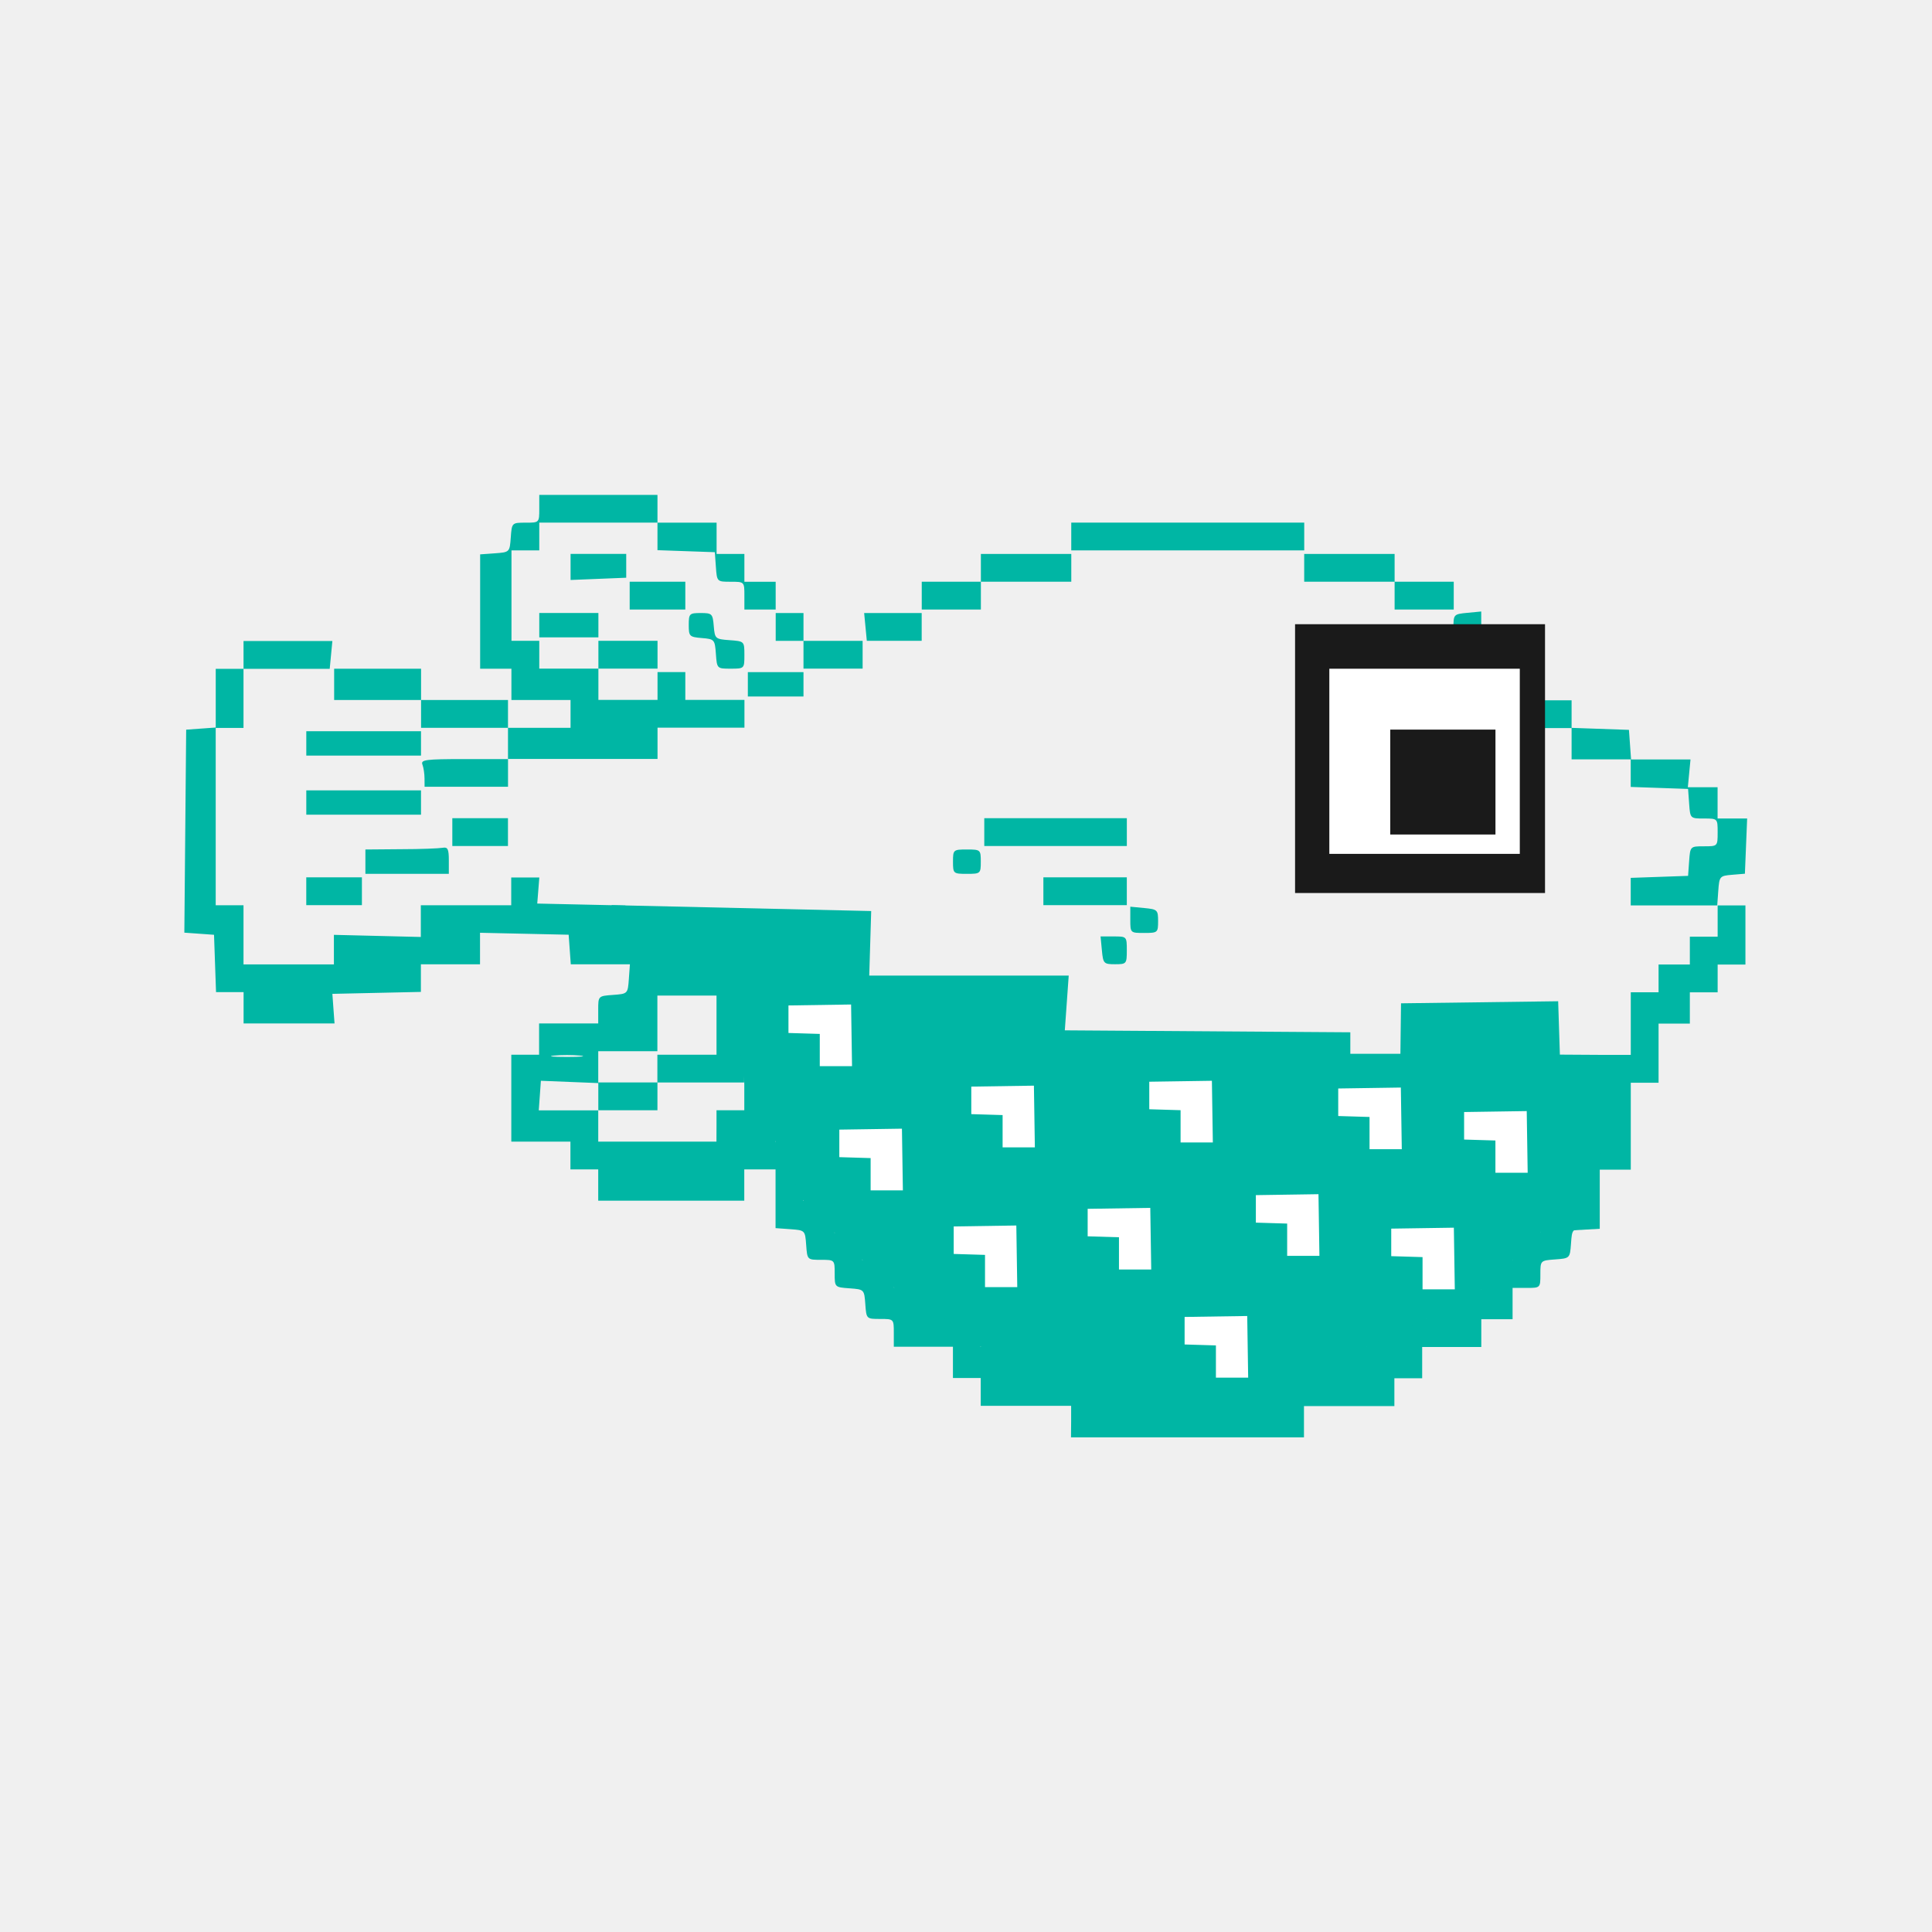
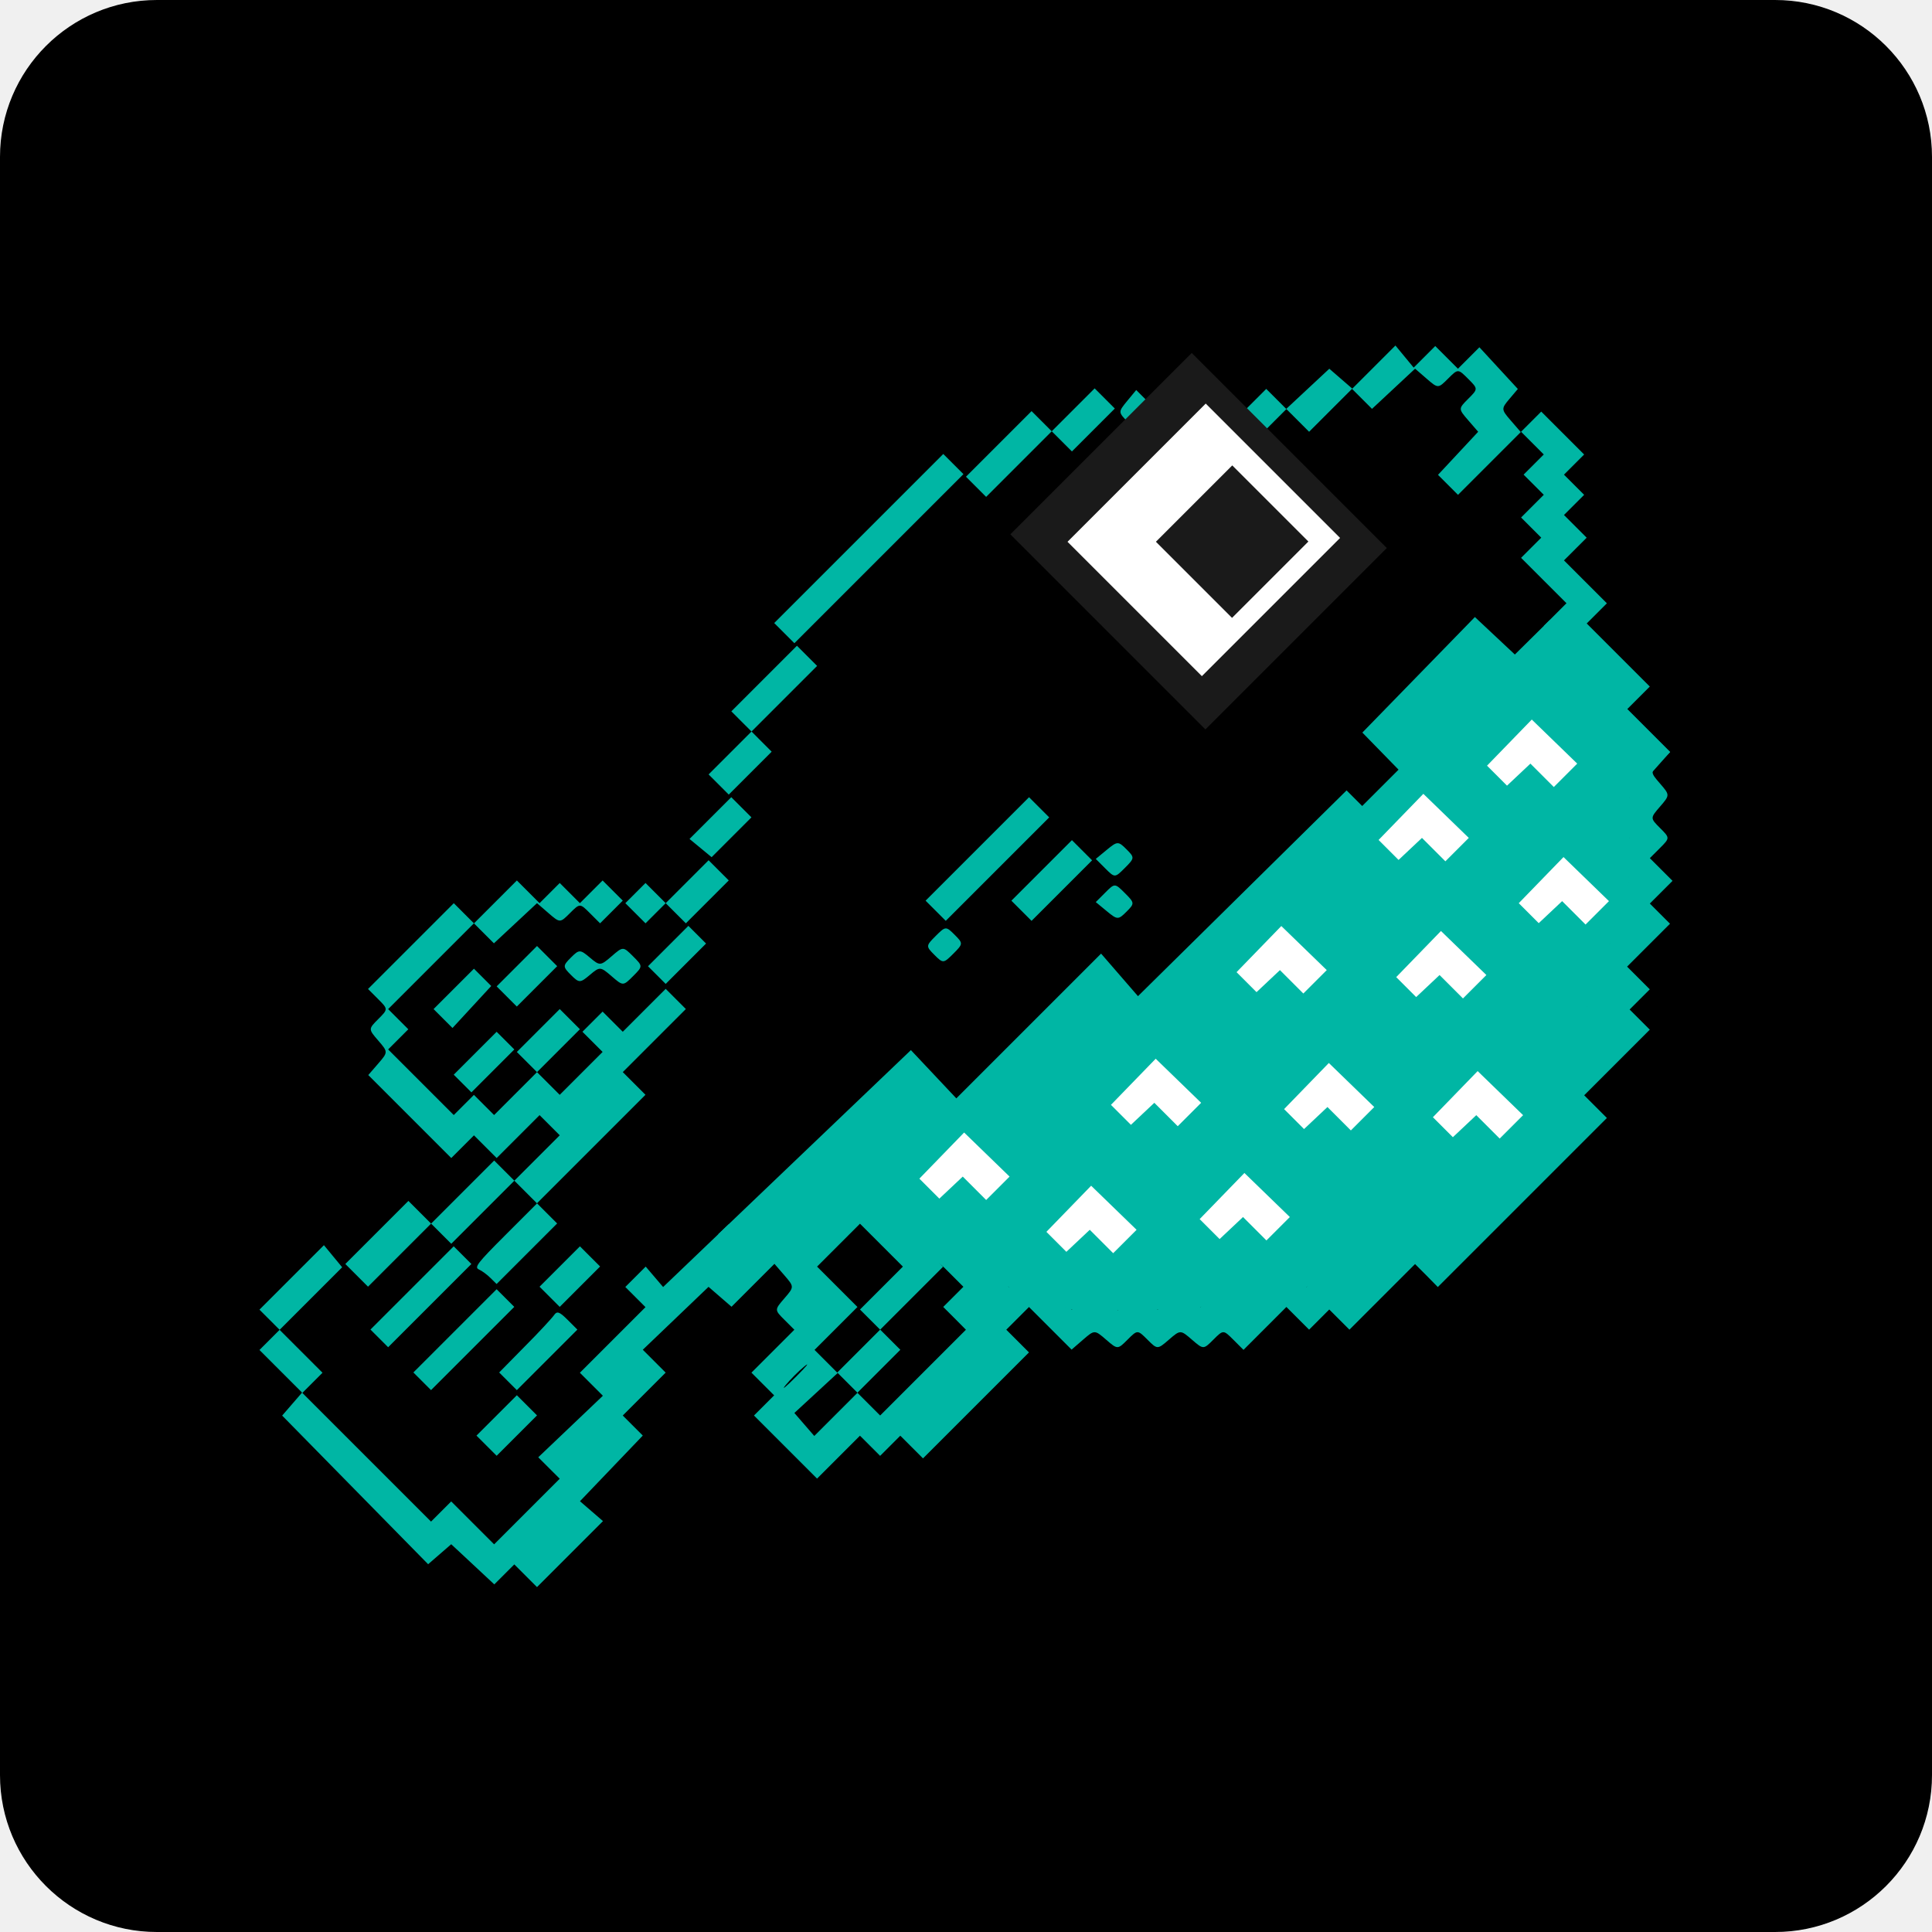
- <svg xmlns="http://www.w3.org/2000/svg" width="300" height="300" viewBox="0 0 79.375 79.375" version="1.1" id="svg1" xml:space="preserve">
+ <svg xmlns="http://www.w3.org/2000/svg" xmlns:xlink="http://www.w3.org/1999/xlink" width="300" height="300" viewBox="0 0 79.375 79.375" version="1.1" id="svg1" xml:space="preserve">
  <defs id="defs1">
+     <linearGradient id="linearGradient5">
+       <stop style="stop-color:#fcfcfc;stop-opacity:1;" offset="0" id="stop5" />
+       <stop style="stop-color:#fcfcfc;stop-opacity:0;" offset="1" id="stop6" />
+     </linearGradient>
    <pattern id="stripePattern" patternUnits="userSpaceOnUse" width="8" height="1.882">
      <rect width="8" height="0.47" fill="#ffffff" opacity="0.38" id="rect1" />
    </pattern>
    <clipPath id="logoClip">
      <g transform="matrix(1.501352,0,0,1.501352,2040.375,2008.445)" id="g14">
        <g transform="translate(-0.6078345,-0.7141016)" id="g3">
          <path style="fill:#00b6a4;fill-opacity:1;stroke-width:0.444" d="m -1327.134,-1303.205 v -0.529 h -1.529 -1.529 v -0.47 -0.47 h -0.47 -0.47 v -0.529 -0.529 h -1 -1 v -0.47 c 0,-0.469 0,-0.47 -0.464,-0.47 -0.461,0 -0.464,0 -0.5,-0.5 -0.036,-0.497 -0.039,-0.5 -0.536,-0.536 -0.497,-0.036 -0.5,-0.038 -0.5,-0.5 0,-0.461 0,-0.464 -0.464,-0.464 -0.462,0 -0.464,0 -0.5,-0.5 -0.036,-0.497 -0.039,-0.5 -0.536,-0.536 l -0.5,-0.036 v -0.993 -0.993 h -0.529 -0.529 v 0.529 0.529 h -2.47 -2.47 v -0.529 -0.529 h -0.47 -0.47 v -0.47 -0.47 h -1 -1 v -1.47 -1.47 h 0.47 0.47 v -0.529 -0.529 h 1 1 v -0.464 c 0,-0.461 0,-0.464 0.5,-0.5 0.497,-0.036 0.5,-0.039 0.536,-0.536 l 0.036,-0.5 h -1 -1 l -0.036,-0.5 -0.036,-0.5 -1.499,-0.033 -1.499,-0.033 v 0.533 0.533 h -1 -1 v 0.467 0.467 l -1.497,0.033 -1.497,0.033 0.036,0.5 0.037,0.5 h -1.538 -1.538 v -0.529 -0.529 h -0.466 -0.466 l -0.034,-0.97 -0.034,-0.97 -0.502,-0.036 -0.502,-0.036 0.031,-3.433 0.031,-3.433 0.5,-0.036 0.5,-0.036 v -0.993 -0.993 h 0.47 0.47 v -0.47 -0.47 h 1.502 1.503 l -0.045,0.47 -0.045,0.47 h -1.458 -1.458 v 1 1 h -0.47 -0.47 v 2.999 2.999 h 0.47 0.47 v 1 1 h 1.529 1.529 l -2e-4,-0.5 -2e-4,-0.5 1.47,0.036 1.47,0.036 v -0.536 -0.536 h 1.529 1.529 v -0.47 -0.47 h 0.475 0.475 l -0.035,0.441 -0.035,0.441 1.493,0.033 1.493,0.033 0.036,0.496 0.036,0.496 1.499,0.033 1.5,0.033 v 0.467 c 0,0.466 0,0.467 0.47,0.467 h 0.47 v 1.999 1.999 h 0.529 0.529 v 1 1 h 0.47 0.47 v 1 1 h 0.529 0.529 v 0.542 0.541 l 0.47,-0.045 0.47,-0.045 v 0.503 0.503 h 0.529 0.529 v 0.466 0.466 l 0.97,0.034 0.97,0.034 0.036,0.5 c 0.036,0.497 0.038,0.5 0.5,0.5 0.462,0 0.464,0 0.464,0.467 v 0.467 l 1.492,0.033 1.492,0.033 0.01,0.47 0.01,0.47 4.028,0.031 4.028,0.031 v -0.531 -0.531 h 1 1 v -0.47 -0.47 h 1.009 1.009 l -0.036,-0.5 -0.035,-0.5 h 0.968 0.968 l -3e-4,-0.5 -10e-5,-0.5 h 0.529 0.529 v -0.47 -0.47 h 0.47 0.47 v -0.529 -0.529 h 0.529 0.529 v -1 -1 h 0.47 0.47 v -1.47 -1.47 h 0.529 0.529 v -1.058 -1.058 h 0.47 0.47 v -0.47 -0.47 h 0.529 0.529 v -0.47 -0.47 h 0.47 0.47 v -0.529 -0.529 h -1.47 -1.47 v -0.466 -0.466 l 0.97,-0.034 0.97,-0.034 0.036,-0.5 c 0.036,-0.497 0.038,-0.5 0.5,-0.5 0.463,0 0.464,0 0.464,-0.47 0,-0.469 0,-0.47 -0.464,-0.47 -0.461,0 -0.464,0 -0.5,-0.5 l -0.036,-0.5 -0.97,-0.034 -0.97,-0.034 v -0.466 -0.466 h -1 -1 v -0.529 -0.529 h -0.529 -0.529 v -0.47 -0.47 h -0.47 -0.47 v -0.529 -0.529 h -0.529 -0.529 v -0.47 -0.47 h -0.47 c -0.468,0 -0.47,0 -0.47,-0.458 0,-0.449 0.01,-0.459 0.47,-0.503 l 0.47,-0.045 v 0.503 0.503 h 0.529 0.529 v 0.47 0.47 h 0.47 0.47 v 0.529 0.529 h 0.529 0.529 v 0.466 0.466 l 0.97,0.034 0.97,0.034 0.036,0.5 0.036,0.5 h 1.005 1.005 l -0.045,0.47 -0.045,0.47 h 0.503 0.503 v 0.529 0.529 l 0.5,-2e-4 0.5,-3e-4 -0.038,0.934 -0.038,0.934 -0.432,0.036 c -0.418,0.035 -0.433,0.053 -0.468,0.536 l -0.036,0.5 h 0.477 0.477 v 1 1 h -0.47 -0.47 v 0.47 0.47 h -0.47 -0.47 v 0.529 0.529 h -0.529 -0.529 v 1 1 h -0.47 -0.47 v 1.47 1.47 h -0.529 -0.529 v 1 1 h -0.464 c -0.461,0 -0.464,0 -0.5,0.5 -0.036,0.497 -0.039,0.5 -0.536,0.536 -0.497,0.036 -0.5,0.038 -0.5,0.5 0,0.462 0,0.464 -0.47,0.464 h -0.47 v 0.529 0.529 h -0.529 -0.529 v 0.47 0.47 h -1 -1 v 0.529 0.529 h -0.47 -0.47 v 0.47 0.47 h -1.529 -1.529 v 0.529 0.529 h -3.94 -3.94 z m -11.995,-9.996 v -0.529 h 0.47 0.47 v -0.47 -0.47 h -1.47 -1.47 v -0.47 -0.47 h 1 1 v -1 -1 h -1 -1 v 0.941 0.941 h -1 -1 v 0.539 0.539 l -0.97,-0.039 -0.97,-0.039 -0.036,0.5 -0.036,0.5 h 1.006 1.006 v 0.529 0.529 h 1.999 1.999 z m -3.998,-1 v -0.47 h 1 1 v 0.47 0.47 h -1 -1 z m -0.617,-1.379 c -0.242,-0.025 -0.639,-0.025 -0.882,0 -0.242,0.025 -0.044,0.046 0.441,0.046 0.485,0 0.684,-0.021 0.441,-0.046 z m 17.65,-3.56 -0.045,-0.47 h 0.444 c 0.44,0 0.444,0 0.444,0.47 0,0.456 -0.012,0.47 -0.399,0.47 -0.38,0 -0.402,-0.023 -0.444,-0.47 z m 0.961,-1.032 v -0.444 l 0.47,0.045 c 0.448,0.043 0.47,0.064 0.47,0.444 0,0.387 -0.014,0.399 -0.47,0.399 -0.466,0 -0.47,0 -0.47,-0.444 z m -27.872,-0.967 v -0.47 h 0.941 0.941 v 0.47 0.47 h -0.941 -0.941 z m 24.932,0 v -0.47 h 1.411 1.411 v 0.47 0.47 h -1.411 -1.411 z m -22.932,-1 v -0.412 l 1.205,-0.01 c 0.663,0 1.298,-0.027 1.411,-0.048 0.168,-0.032 0.206,0.046 0.206,0.421 v 0.46 h -1.411 -1.411 z m 19.875,0 c 0,-0.402 0.011,-0.412 0.47,-0.412 0.459,0 0.47,0.01 0.47,0.412 0,0.402 -0.011,0.412 -0.47,0.412 -0.459,0 -0.47,-0.01 -0.47,-0.412 z m -16.935,-1 v -0.47 h 0.941 0.941 v 0.47 0.47 h -0.941 -0.941 z m 17.993,0 v -0.47 h 2.411 2.411 v 0.47 0.47 h -2.411 -2.411 z m 14.932,-0.494 c 0,-0.02 -0.015,-0.472 -0.029,-1.006 l -0.026,-0.97 0.97,10e-5 0.97,10e-5 v 0.983 0.983 l -0.941,0.023 c -0.517,0.013 -0.943,0.01 -0.945,-0.013 z m -37.864,-0.506 v -0.412 h 1.94 1.94 v 0.412 0.411 h -1.94 -1.94 z m 3.999,-0.814 c 0,-0.156 -0.032,-0.368 -0.071,-0.47 -0.063,-0.164 0.108,-0.186 1.411,-0.186 h 1.483 v -0.529 -0.529 h -1.47 -1.47 v -0.47 -0.47 h -1.47 -1.47 v -0.529 -0.529 h 1.47 1.47 v 0.529 0.529 h 1.47 1.47 v 0.47 0.47 h 1.058 1.058 v -0.47 -0.47 h -1 -1 v -0.529 -0.529 h -0.529 -0.529 v -1.934 -1.934 l 0.5,-0.036 c 0.497,-0.036 0.5,-0.039 0.536,-0.536 0.036,-0.497 0.038,-0.5 0.5,-0.5 0.463,0 0.464,0 0.464,-0.47 v -0.47 h 1.999 1.999 v 0.47 0.47 h 1 1 v 0.529 0.529 h 0.47 0.47 v 0.47 0.47 h 0.529 0.529 v 0.47 0.47 h -0.529 -0.529 v -0.47 c 0,-0.469 0,-0.47 -0.464,-0.47 -0.461,0 -0.464,0 -0.5,-0.5 l -0.036,-0.5 -0.97,-0.034 -0.97,-0.034 v -0.466 -0.466 h -1.999 -1.999 v 0.47 0.47 h -0.47 -0.47 v 1.529 1.529 h 0.47 0.47 v 0.47 0.47 h 1 1 v -0.47 -0.47 h 1 1 v 0.47 0.47 h -1 -1 v 0.529 0.529 h 1 1 v -0.47 -0.47 h 0.47 0.47 v 0.47 0.47 h 1 1 v 0.47 0.47 h -1.47 -1.47 v 0.529 0.529 h -2.528 -2.529 v 0.47 0.47 h -1.411 -1.411 z m -3.999,-1.186 v -0.412 h 1.94 1.94 v 0.412 0.412 h -1.94 -1.94 z m 14.935,-1.999 v -0.412 h 0.941 0.941 v 0.412 0.412 h -0.941 -0.941 z m -1.081,-1.029 c -0.035,-0.485 -0.049,-0.501 -0.477,-0.536 -0.417,-0.035 -0.441,-0.059 -0.441,-0.441 0,-0.383 0.022,-0.405 0.405,-0.405 0.383,0 0.406,0.024 0.441,0.441 0.036,0.428 0.051,0.442 0.536,0.477 0.497,0.036 0.5,0.038 0.5,0.5 0,0.461 0,0.464 -0.464,0.464 -0.461,0 -0.464,0 -0.5,-0.5 z m 2.963,0.029 v -0.47 h -0.47 -0.47 v -0.47 -0.47 h 0.47 0.47 v 0.47 0.47 h 1 1 v 0.47 0.47 h -1 -1 z m 2.097,-0.941 -0.045,-0.47 h 0.973 0.973 v 0.47 0.47 h -0.928 -0.928 z m -11.034,-0.059 v -0.412 h 1 1 v 0.412 0.412 h -1 -1 z m 3.058,-1 v -0.47 h 0.941 0.941 v 0.47 0.47 h -0.941 -0.941 z m 9.879,0 v -0.47 h 1 1 v -0.47 -0.47 h 1.529 1.529 v 0.47 0.47 h -1.529 -1.529 v 0.47 0.47 h -1 -1 z m 15.994,0 v -0.47 h -1.529 -1.529 v -0.47 -0.47 h 1.529 1.529 v 0.47 0.47 h 1 1 v 0.47 0.47 h -1 -1 z m -27.872,-0.97 2e-4,-0.441 h 0.941 0.941 v 0.403 0.403 l -0.941,0.038 -0.941,0.038 z m 16.935,-1.029 v -0.47 h 3.94 3.94 v 0.47 0.47 h -3.94 -3.94 z" id="use1" />
          <path style="fill:#00b6a4;fill-opacity:1;stroke:#d90200;stroke-width:0;stroke-linecap:round;stroke-linejoin:round;paint-order:stroke markers fill" d="m -1342.679,-1320.669 8.782,0.2 -0.066,2.183 h 6.747 l -0.132,1.852 9.657,0.066 v 0.728 h 1.694 l 0.021,-1.708 5.315,-0.07 0.058,1.805 1.614,0.01 -0.265,3.881 v 1.999 l -1.999,0.117 -0.941,0.941 -1.058,1 -1.865,1 -2.017,0.941 -1.917,1.447 -8.184,-0.039 -2.957,-1.416 -0.85,-0.7 -2.09,-1.302 -1.058,-0.931 -0.941,-0.916 -1.058,-1.083 -0.941,-1.999 -1.058,-2 -0.463,-3.518 -2.157,-0.593 -1.551,-0.82 z" id="use2" />
          <g id="use3" transform="matrix(1.217365,0,0,1.296818,271.6676,394.5894)" style="display:inline">
            <rect style="fill:#1a1a1a;stroke:#d90200;stroke-width:0;stroke-linecap:round;stroke-linejoin:round;paint-order:stroke markers fill" id="rect2" width="6.945" height="7.011" x="-1307.108" y="-1329.994" />
            <rect style="fill:#ffffff;stroke:#d90200;stroke-width:0;stroke-linecap:round;stroke-linejoin:round;paint-order:stroke markers fill" id="rect3" width="5.292" height="4.829" x="-1306.156" y="-1328.833" />
            <rect style="fill:#1a1a1a;stroke:#d90200;stroke-width:0;stroke-linecap:round;stroke-linejoin:round;paint-order:stroke markers fill" id="rect4" width="2.923" height="2.736" x="-1304.463" y="-1327.245" />
          </g>
        </g>
        <path style="fill:#ffffff;fill-opacity:1;stroke:#d90200;stroke-width:0;stroke-linecap:round;stroke-linejoin:round;paint-order:stroke markers fill" d="m -1318.708,-1315.181 2.118,-0.032 0.032,2.086 h -1.091 v -1.091 l -1.059,-0.032 z" id="use4" />
        <path style="fill:#ffffff;fill-opacity:1;stroke:#d90200;stroke-width:0;stroke-linecap:round;stroke-linejoin:round;paint-order:stroke markers fill" d="m -1321.494,-1311.574 2.118,-0.032 0.032,2.085 h -1.091 v -1.091 l -1.059,-0.032 z" id="use5" />
        <path style="fill:#ffffff;fill-opacity:1;stroke:#d90200;stroke-width:0;stroke-linecap:round;stroke-linejoin:round;paint-order:stroke markers fill" d="m -1325.099,-1315.41 2.118,-0.032 0.032,2.086 h -1.091 v -1.091 l -1.059,-0.032 z" id="use6" />
        <path style="fill:#ffffff;fill-opacity:1;stroke:#d90200;stroke-width:0;stroke-linecap:round;stroke-linejoin:round;paint-order:stroke markers fill" d="m -1327.183,-1311.111 2.118,-0.032 0.032,2.085 h -1.091 v -1.091 l -1.059,-0.032 z" id="use7" />
        <path style="fill:#ffffff;fill-opacity:1;stroke:#d90200;stroke-width:0;stroke-linecap:round;stroke-linejoin:round;paint-order:stroke markers fill" d="m -1331.119,-1315.245 2.118,-0.032 0.032,2.086 h -1.091 v -1.091 l -1.059,-0.032 z" id="use8" />
        <path style="fill:#ffffff;fill-opacity:1;stroke:#d90200;stroke-width:0;stroke-linecap:round;stroke-linejoin:round;paint-order:stroke markers fill" d="m -1335.583,-1313.79 2.118,-0.032 0.032,2.086 h -1.091 v -1.091 l -1.059,-0.032 z" id="use9" />
        <path style="fill:#ffffff;fill-opacity:1;stroke:#d90200;stroke-width:0;stroke-linecap:round;stroke-linejoin:round;paint-order:stroke markers fill" d="m -1337.303,-1317.99 2.118,-0.032 0.032,2.086 h -1.091 v -1.091 l -1.059,-0.032 z" id="use10" />
        <path style="fill:#ffffff;fill-opacity:1;stroke:#d90200;stroke-width:0;stroke-linecap:round;stroke-linejoin:round;paint-order:stroke markers fill" d="m -1331.714,-1310.515 2.118,-0.032 0.032,2.085 h -1.091 v -1.091 l -1.059,-0.032 z" id="use11" />
        <path style="fill:#ffffff;fill-opacity:1;stroke:#d90200;stroke-width:0;stroke-linecap:round;stroke-linejoin:round;paint-order:stroke markers fill" d="m -1323.904,-1307.454 2.118,-0.032 0.032,2.086 h -1.091 v -1.091 l -1.059,-0.032 z" id="use12" />
        <path style="fill:#ffffff;fill-opacity:1;stroke:#d90200;stroke-width:0;stroke-linecap:round;stroke-linejoin:round;paint-order:stroke markers fill" d="m -1316.915,-1310.441 2.118,-0.032 0.032,2.086 h -1.091 v -1.091 l -1.059,-0.032 z" id="use13" />
        <path style="fill:#ffffff;fill-opacity:1;stroke:#d90200;stroke-width:0;stroke-linecap:round;stroke-linejoin:round;paint-order:stroke markers fill" d="m -1314.45,-1314.385 2.118,-0.032 0.032,2.086 h -1.091 v -1.091 l -1.059,-0.032 z" id="use14" />
      </g>
    </clipPath>
+     <radialGradient xlink:href="#linearGradient5" id="radialGradient6" cx="39.688" cy="39.688" fx="39.688" fy="39.688" r="39.688" gradientUnits="userSpaceOnUse" />
  </defs>
-   <g id="g1">
-     <g id="layer1" transform="matrix(1.214654,0,0,1.214654,1656.754,1642.21)">
+   <rect style="fill:#000000;stroke:url(#radialGradient6);stroke-width:0;stroke-linecap:round;stroke-linejoin:round;paint-order:stroke markers fill;stroke-dasharray:none" id="rect5" width="79.375" height="79.375" x="0" y="0" ry="6.447" />
+   <g id="g1" transform="matrix(1.026283,0,0,1.026283,-1.043081,-1.043119)">
+     <g id="layer1" transform="matrix(0.8588899,-0.8588899,0.8588899,0.8588899,2318.425,31.61249)">
      <g id="g17" transform="translate(-0.6078345,-0.7141016)">
        <path style="fill:#00b6a4;fill-opacity:1;stroke-width:0.444" d="m -1327.134,-1303.205 v -0.529 h -1.529 -1.529 v -0.47 -0.47 h -0.47 -0.47 v -0.529 -0.529 h -1 -1 v -0.47 c 0,-0.469 0,-0.47 -0.464,-0.47 -0.461,0 -0.464,0 -0.5,-0.5 -0.036,-0.497 -0.039,-0.5 -0.536,-0.536 -0.497,-0.036 -0.5,-0.038 -0.5,-0.5 0,-0.461 0,-0.464 -0.464,-0.464 -0.462,0 -0.464,0 -0.5,-0.5 -0.036,-0.497 -0.039,-0.5 -0.536,-0.536 l -0.5,-0.036 v -0.993 -0.993 h -0.529 -0.529 v 0.529 0.529 h -2.47 -2.47 v -0.529 -0.529 h -0.47 -0.47 v -0.47 -0.47 h -1 -1 v -1.47 -1.47 h 0.47 0.47 v -0.529 -0.529 h 1 1 v -0.464 c 0,-0.461 0,-0.464 0.5,-0.5 0.497,-0.036 0.5,-0.039 0.536,-0.536 l 0.036,-0.5 h -1 -1 l -0.036,-0.5 -0.036,-0.5 -1.499,-0.033 -1.499,-0.033 v 0.533 0.533 h -1 -1 v 0.467 0.467 l -1.497,0.033 -1.497,0.033 0.036,0.5 0.037,0.5 h -1.538 -1.538 v -0.529 -0.529 h -0.466 -0.466 l -0.034,-0.97 -0.034,-0.97 -0.502,-0.036 -0.502,-0.036 0.031,-3.433 0.031,-3.433 0.5,-0.036 0.5,-0.036 v -0.993 -0.993 h 0.47 0.47 v -0.47 -0.47 h 1.502 1.503 l -0.045,0.47 -0.045,0.47 h -1.458 -1.458 v 1 1 h -0.47 -0.47 v 2.999 2.999 h 0.47 0.47 v 1 1 h 1.529 1.529 l -2e-4,-0.5 -2e-4,-0.5 1.47,0.036 1.47,0.036 v -0.536 -0.536 h 1.529 1.529 v -0.47 -0.47 h 0.475 0.475 l -0.035,0.441 -0.035,0.441 1.493,0.033 1.493,0.033 0.036,0.496 0.036,0.496 1.499,0.033 1.5,0.033 v 0.467 c 0,0.466 0,0.467 0.47,0.467 h 0.47 v 1.999 1.999 h 0.529 0.529 v 1 1 h 0.47 0.47 v 1 1 h 0.529 0.529 v 0.542 0.541 l 0.47,-0.045 0.47,-0.045 v 0.503 0.503 h 0.529 0.529 v 0.466 0.466 l 0.97,0.034 0.97,0.034 0.036,0.5 c 0.036,0.497 0.038,0.5 0.5,0.5 0.462,0 0.464,0 0.464,0.467 v 0.467 l 1.492,0.033 1.492,0.033 0.01,0.47 0.01,0.47 4.028,0.031 4.028,0.031 v -0.531 -0.531 h 1 1 v -0.47 -0.47 h 1.009 1.009 l -0.036,-0.5 -0.035,-0.5 h 0.968 0.968 l -3e-4,-0.5 -10e-5,-0.5 h 0.529 0.529 v -0.47 -0.47 h 0.47 0.47 v -0.529 -0.529 h 0.529 0.529 v -1 -1 h 0.47 0.47 v -1.47 -1.47 h 0.529 0.529 v -1.058 -1.058 h 0.47 0.47 v -0.47 -0.47 h 0.529 0.529 v -0.47 -0.47 h 0.47 0.47 v -0.529 -0.529 h -1.47 -1.47 v -0.466 -0.466 l 0.97,-0.034 0.97,-0.034 0.036,-0.5 c 0.036,-0.497 0.038,-0.5 0.5,-0.5 0.463,0 0.464,0 0.464,-0.47 0,-0.469 0,-0.47 -0.464,-0.47 -0.461,0 -0.464,0 -0.5,-0.5 l -0.036,-0.5 -0.97,-0.034 -0.97,-0.034 v -0.466 -0.466 h -1 -1 v -0.529 -0.529 h -0.529 -0.529 v -0.47 -0.47 h -0.47 -0.47 v -0.529 -0.529 h -0.529 -0.529 v -0.47 -0.47 h -0.47 c -0.468,0 -0.47,0 -0.47,-0.458 0,-0.449 0.01,-0.459 0.47,-0.503 l 0.47,-0.045 v 0.503 0.503 h 0.529 0.529 v 0.47 0.47 h 0.47 0.47 v 0.529 0.529 h 0.529 0.529 v 0.466 0.466 l 0.97,0.034 0.97,0.034 0.036,0.5 0.036,0.5 h 1.005 1.005 l -0.045,0.47 -0.045,0.47 h 0.503 0.503 v 0.529 0.529 l 0.5,-2e-4 0.5,-3e-4 -0.038,0.934 -0.038,0.934 -0.432,0.036 c -0.418,0.035 -0.433,0.053 -0.468,0.536 l -0.036,0.5 h 0.477 0.477 v 1 1 h -0.47 -0.47 v 0.47 0.47 h -0.47 -0.47 v 0.529 0.529 h -0.529 -0.529 v 1 1 h -0.47 -0.47 v 1.47 1.47 h -0.529 -0.529 v 1 1 h -0.464 c -0.461,0 -0.464,0 -0.5,0.5 -0.036,0.497 -0.039,0.5 -0.536,0.536 -0.497,0.036 -0.5,0.038 -0.5,0.5 0,0.462 0,0.464 -0.47,0.464 h -0.47 v 0.529 0.529 h -0.529 -0.529 v 0.47 0.47 h -1 -1 v 0.529 0.529 h -0.47 -0.47 v 0.47 0.47 h -1.529 -1.529 v 0.529 0.529 h -3.94 -3.94 z m -11.995,-9.996 v -0.529 h 0.47 0.47 v -0.47 -0.47 h -1.47 -1.47 v -0.47 -0.47 h 1 1 v -1 -1 h -1 -1 v 0.941 0.941 h -1 -1 v 0.539 0.539 l -0.97,-0.039 -0.97,-0.039 -0.036,0.5 -0.036,0.5 h 1.006 1.006 v 0.529 0.529 h 1.999 1.999 z m -3.998,-1 v -0.47 h 1 1 v 0.47 0.47 h -1 -1 z m -0.617,-1.379 c -0.242,-0.025 -0.639,-0.025 -0.882,0 -0.242,0.025 -0.044,0.046 0.441,0.046 0.485,0 0.684,-0.021 0.441,-0.046 z m 17.65,-3.56 -0.045,-0.47 h 0.444 c 0.44,0 0.444,0 0.444,0.47 0,0.456 -0.012,0.47 -0.399,0.47 -0.38,0 -0.402,-0.023 -0.444,-0.47 z m 0.961,-1.032 v -0.444 l 0.47,0.045 c 0.448,0.043 0.47,0.064 0.47,0.444 0,0.387 -0.014,0.399 -0.47,0.399 -0.466,0 -0.47,0 -0.47,-0.444 z m -27.872,-0.967 v -0.47 h 0.941 0.941 v 0.47 0.47 h -0.941 -0.941 z m 24.932,0 v -0.47 h 1.411 1.411 v 0.47 0.47 h -1.411 -1.411 z m -22.932,-1 v -0.412 l 1.205,-0.01 c 0.663,0 1.298,-0.027 1.411,-0.048 0.168,-0.032 0.206,0.046 0.206,0.421 v 0.46 h -1.411 -1.411 z m 19.875,0 c 0,-0.402 0.011,-0.412 0.47,-0.412 0.459,0 0.47,0.01 0.47,0.412 0,0.402 -0.011,0.412 -0.47,0.412 -0.459,0 -0.47,-0.01 -0.47,-0.412 z m -16.935,-1 v -0.47 h 0.941 0.941 v 0.47 0.47 h -0.941 -0.941 z m 17.993,0 v -0.47 h 2.411 2.411 v 0.47 0.47 h -2.411 -2.411 z m 14.932,-0.494 c 0,-0.02 -0.015,-0.472 -0.029,-1.006 l -0.026,-0.97 0.97,10e-5 0.97,10e-5 v 0.983 0.983 l -0.941,0.023 c -0.517,0.013 -0.943,0.01 -0.945,-0.013 z m -37.864,-0.506 v -0.412 h 1.94 1.94 v 0.412 0.411 h -1.94 -1.94 z m 3.999,-0.814 c 0,-0.156 -0.032,-0.368 -0.071,-0.47 -0.063,-0.164 0.108,-0.186 1.411,-0.186 h 1.483 v -0.529 -0.529 h -1.47 -1.47 v -0.47 -0.47 h -1.47 -1.47 v -0.529 -0.529 h 1.47 1.47 v 0.529 0.529 h 1.47 1.47 v 0.47 0.47 h 1.058 1.058 v -0.47 -0.47 h -1 -1 v -0.529 -0.529 h -0.529 -0.529 v -1.934 -1.934 l 0.5,-0.036 c 0.497,-0.036 0.5,-0.039 0.536,-0.536 0.036,-0.497 0.038,-0.5 0.5,-0.5 0.463,0 0.464,0 0.464,-0.47 v -0.47 h 1.999 1.999 v 0.47 0.47 h 1 1 v 0.529 0.529 h 0.47 0.47 v 0.47 0.47 h 0.529 0.529 v 0.47 0.47 h -0.529 -0.529 v -0.47 c 0,-0.469 0,-0.47 -0.464,-0.47 -0.461,0 -0.464,0 -0.5,-0.5 l -0.036,-0.5 -0.97,-0.034 -0.97,-0.034 v -0.466 -0.466 h -1.999 -1.999 v 0.47 0.47 h -0.47 -0.47 v 1.529 1.529 h 0.47 0.47 v 0.47 0.47 h 1 1 v -0.47 -0.47 h 1 1 v 0.47 0.47 h -1 -1 v 0.529 0.529 h 1 1 v -0.47 -0.47 h 0.47 0.47 v 0.47 0.47 h 1 1 v 0.47 0.47 h -1.47 -1.47 v 0.529 0.529 h -2.528 -2.529 v 0.47 0.47 h -1.411 -1.411 z m -3.999,-1.186 v -0.412 h 1.94 1.94 v 0.412 0.412 h -1.94 -1.94 z m 14.935,-1.999 v -0.412 h 0.941 0.941 v 0.412 0.412 h -0.941 -0.941 z m -1.081,-1.029 c -0.035,-0.485 -0.049,-0.501 -0.477,-0.536 -0.417,-0.035 -0.441,-0.059 -0.441,-0.441 0,-0.383 0.022,-0.405 0.405,-0.405 0.383,0 0.406,0.024 0.441,0.441 0.036,0.428 0.051,0.442 0.536,0.477 0.497,0.036 0.5,0.038 0.5,0.5 0,0.461 0,0.464 -0.464,0.464 -0.461,0 -0.464,0 -0.5,-0.5 z m 2.963,0.029 v -0.47 h -0.47 -0.47 v -0.47 -0.47 h 0.47 0.47 v 0.47 0.47 h 1 1 v 0.47 0.47 h -1 -1 z m 2.097,-0.941 -0.045,-0.47 h 0.973 0.973 v 0.47 0.47 h -0.928 -0.928 z m -11.034,-0.059 v -0.412 h 1 1 v 0.412 0.412 h -1 -1 z m 3.058,-1 v -0.47 h 0.941 0.941 v 0.47 0.47 h -0.941 -0.941 z m 9.879,0 v -0.47 h 1 1 v -0.47 -0.47 h 1.529 1.529 v 0.47 0.47 h -1.529 -1.529 v 0.47 0.47 h -1 -1 z m 15.994,0 v -0.47 h -1.529 -1.529 v -0.47 -0.47 h 1.529 1.529 v 0.47 0.47 h 1 1 v 0.47 0.47 h -1 -1 z m -27.872,-0.97 2e-4,-0.441 h 0.941 0.941 v 0.403 0.403 l -0.941,0.038 -0.941,0.038 z m 16.935,-1.029 v -0.47 h 3.94 3.94 v 0.47 0.47 h -3.94 -3.94 z" id="path16" />
        <path style="fill:#00b6a4;fill-opacity:1;stroke:#d90200;stroke-width:0;stroke-linecap:round;stroke-linejoin:round;paint-order:stroke markers fill" d="m -1342.679,-1320.669 8.782,0.2 -0.066,2.183 h 6.747 l -0.132,1.852 9.657,0.066 v 0.728 h 1.694 l 0.021,-1.708 5.315,-0.07 0.058,1.805 1.614,0.01 -0.265,3.881 v 1.999 l -1.999,0.117 -0.941,0.941 -1.058,1 -1.865,1 -2.017,0.941 -1.917,1.447 -8.184,-0.039 -2.957,-1.416 -0.85,-0.7 -2.09,-1.302 -1.058,-0.931 -0.941,-0.916 -1.058,-1.083 -0.941,-1.999 -1.058,-2 -0.463,-3.518 -2.157,-0.593 -1.551,-0.82 z" id="path17" />
        <g id="g4-0" transform="matrix(1.217365,0,0,1.296818,271.6676,394.5894)" style="display:inline">
          <rect style="fill:#1a1a1a;stroke:#d90200;stroke-width:0;stroke-linecap:round;stroke-linejoin:round;paint-order:stroke markers fill" id="rect2-9" width="6.945" height="7.011" x="-1307.108" y="-1329.994" />
          <rect style="fill:#ffffff;stroke:#d90200;stroke-width:0;stroke-linecap:round;stroke-linejoin:round;paint-order:stroke markers fill" id="rect3-3" width="5.292" height="4.829" x="-1306.156" y="-1328.833" />
          <rect style="fill:#1a1a1a;stroke:#d90200;stroke-width:0;stroke-linecap:round;stroke-linejoin:round;paint-order:stroke markers fill" id="rect4-7" width="2.923" height="2.736" x="-1304.463" y="-1327.245" />
        </g>
      </g>
      <path style="fill:#ffffff;fill-opacity:1;stroke:#d90200;stroke-width:0;stroke-linecap:round;stroke-linejoin:round;paint-order:stroke markers fill" d="m -1318.708,-1315.181 2.118,-0.032 0.032,2.086 h -1.091 v -1.091 l -1.059,-0.032 z" id="path18-6" />
      <path style="fill:#ffffff;fill-opacity:1;stroke:#d90200;stroke-width:0;stroke-linecap:round;stroke-linejoin:round;paint-order:stroke markers fill" d="m -1321.494,-1311.574 2.118,-0.032 0.032,2.085 h -1.091 v -1.091 l -1.059,-0.032 z" id="path18-6-2" />
      <path style="fill:#ffffff;fill-opacity:1;stroke:#d90200;stroke-width:0;stroke-linecap:round;stroke-linejoin:round;paint-order:stroke markers fill" d="m -1325.099,-1315.41 2.118,-0.032 0.032,2.086 h -1.091 v -1.091 l -1.059,-0.032 z" id="path18-6-5" />
      <path style="fill:#ffffff;fill-opacity:1;stroke:#d90200;stroke-width:0;stroke-linecap:round;stroke-linejoin:round;paint-order:stroke markers fill" d="m -1327.183,-1311.111 2.118,-0.032 0.032,2.085 h -1.091 v -1.091 l -1.059,-0.032 z" id="path18-6-1" />
      <path style="fill:#ffffff;fill-opacity:1;stroke:#d90200;stroke-width:0;stroke-linecap:round;stroke-linejoin:round;paint-order:stroke markers fill" d="m -1331.119,-1315.245 2.118,-0.032 0.032,2.086 h -1.091 v -1.091 l -1.059,-0.032 z" id="path18-6-7" />
      <path style="fill:#ffffff;fill-opacity:1;stroke:#d90200;stroke-width:0;stroke-linecap:round;stroke-linejoin:round;paint-order:stroke markers fill" d="m -1335.583,-1313.79 2.118,-0.032 0.032,2.086 h -1.091 v -1.091 l -1.059,-0.032 z" id="path18-6-3" />
      <path style="fill:#ffffff;fill-opacity:1;stroke:#d90200;stroke-width:0;stroke-linecap:round;stroke-linejoin:round;paint-order:stroke markers fill" d="m -1337.303,-1317.99 2.118,-0.032 0.032,2.086 h -1.091 v -1.091 l -1.059,-0.032 z" id="path18-6-6" />
      <path style="fill:#ffffff;fill-opacity:1;stroke:#d90200;stroke-width:0;stroke-linecap:round;stroke-linejoin:round;paint-order:stroke markers fill" d="m -1331.714,-1310.515 2.118,-0.032 0.032,2.085 h -1.091 v -1.091 l -1.059,-0.032 z" id="path18-6-8" />
      <path style="fill:#ffffff;fill-opacity:1;stroke:#d90200;stroke-width:0;stroke-linecap:round;stroke-linejoin:round;paint-order:stroke markers fill" d="m -1323.904,-1307.454 2.118,-0.032 0.032,2.086 h -1.091 v -1.091 l -1.059,-0.032 z" id="path18-6-85" />
      <path style="fill:#ffffff;fill-opacity:1;stroke:#d90200;stroke-width:0;stroke-linecap:round;stroke-linejoin:round;paint-order:stroke markers fill" d="m -1316.915,-1310.441 2.118,-0.032 0.032,2.086 h -1.091 v -1.091 l -1.059,-0.032 z" id="path18-6-16" />
      <path style="fill:#ffffff;fill-opacity:1;stroke:#d90200;stroke-width:0;stroke-linecap:round;stroke-linejoin:round;paint-order:stroke markers fill" d="m -1314.45,-1314.385 2.118,-0.032 0.032,2.086 h -1.091 v -1.091 l -1.059,-0.032 z" id="path18-6-4" />
    </g>
  </g>
</svg>
